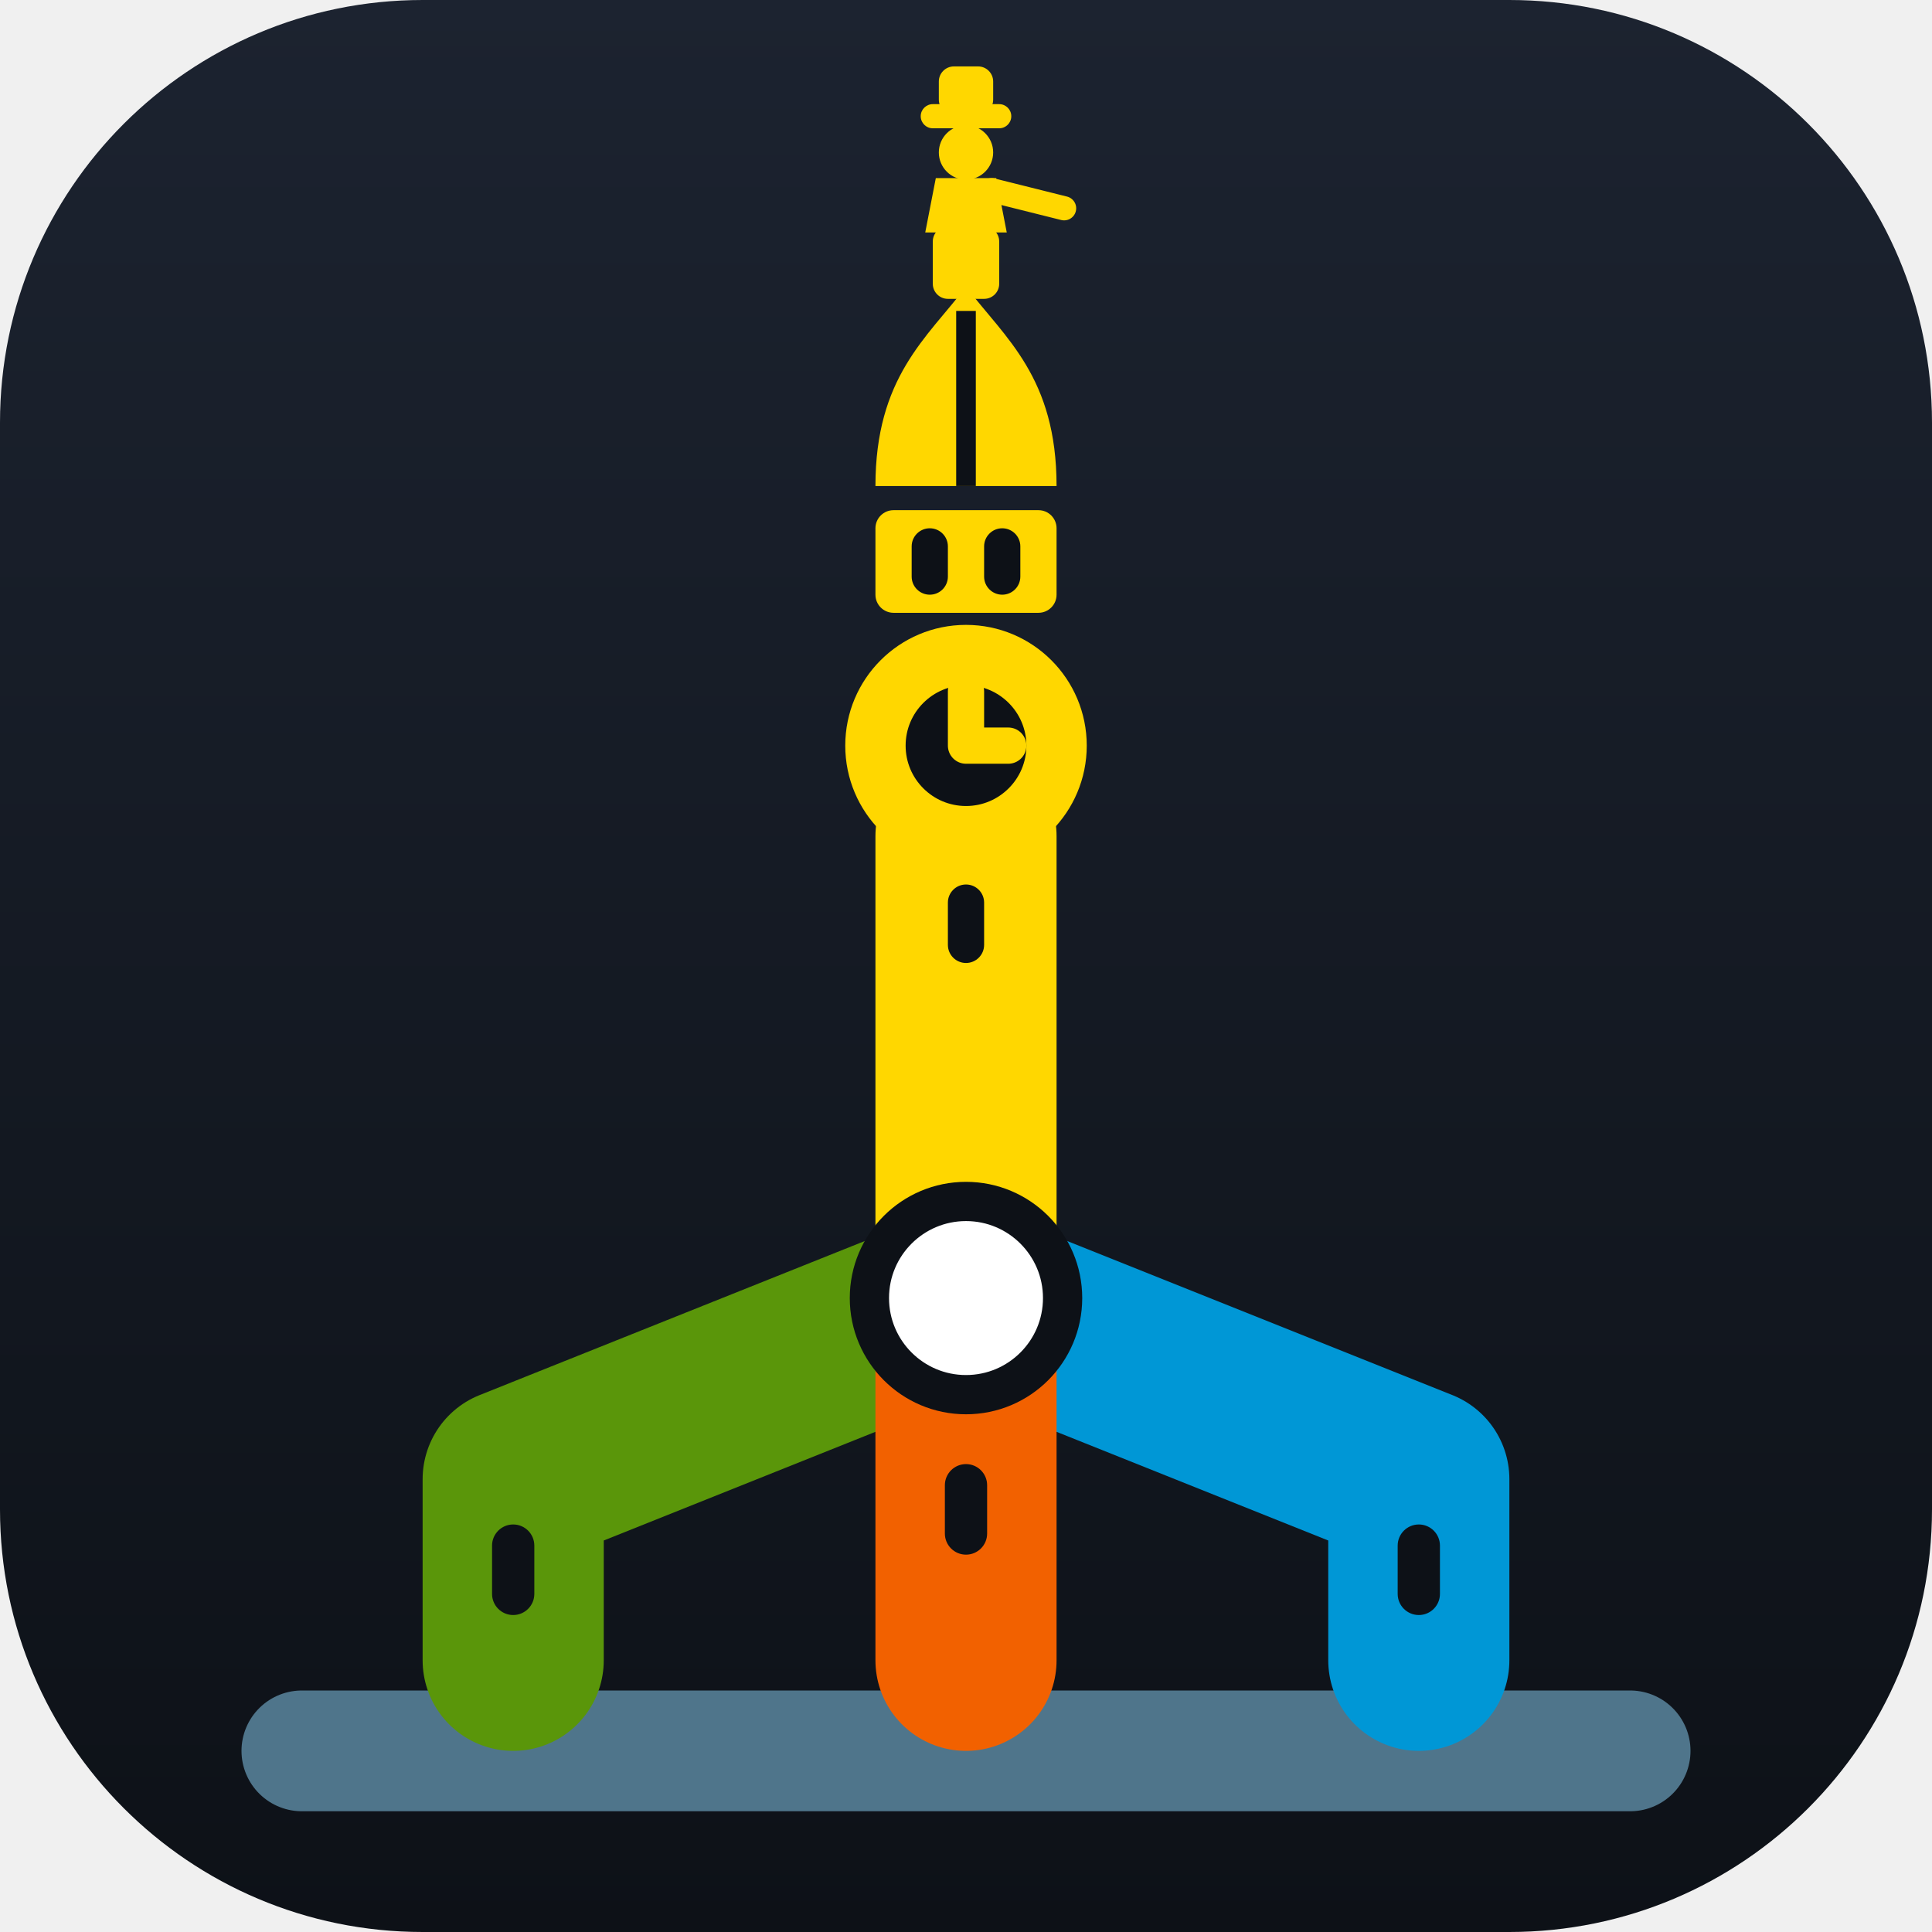
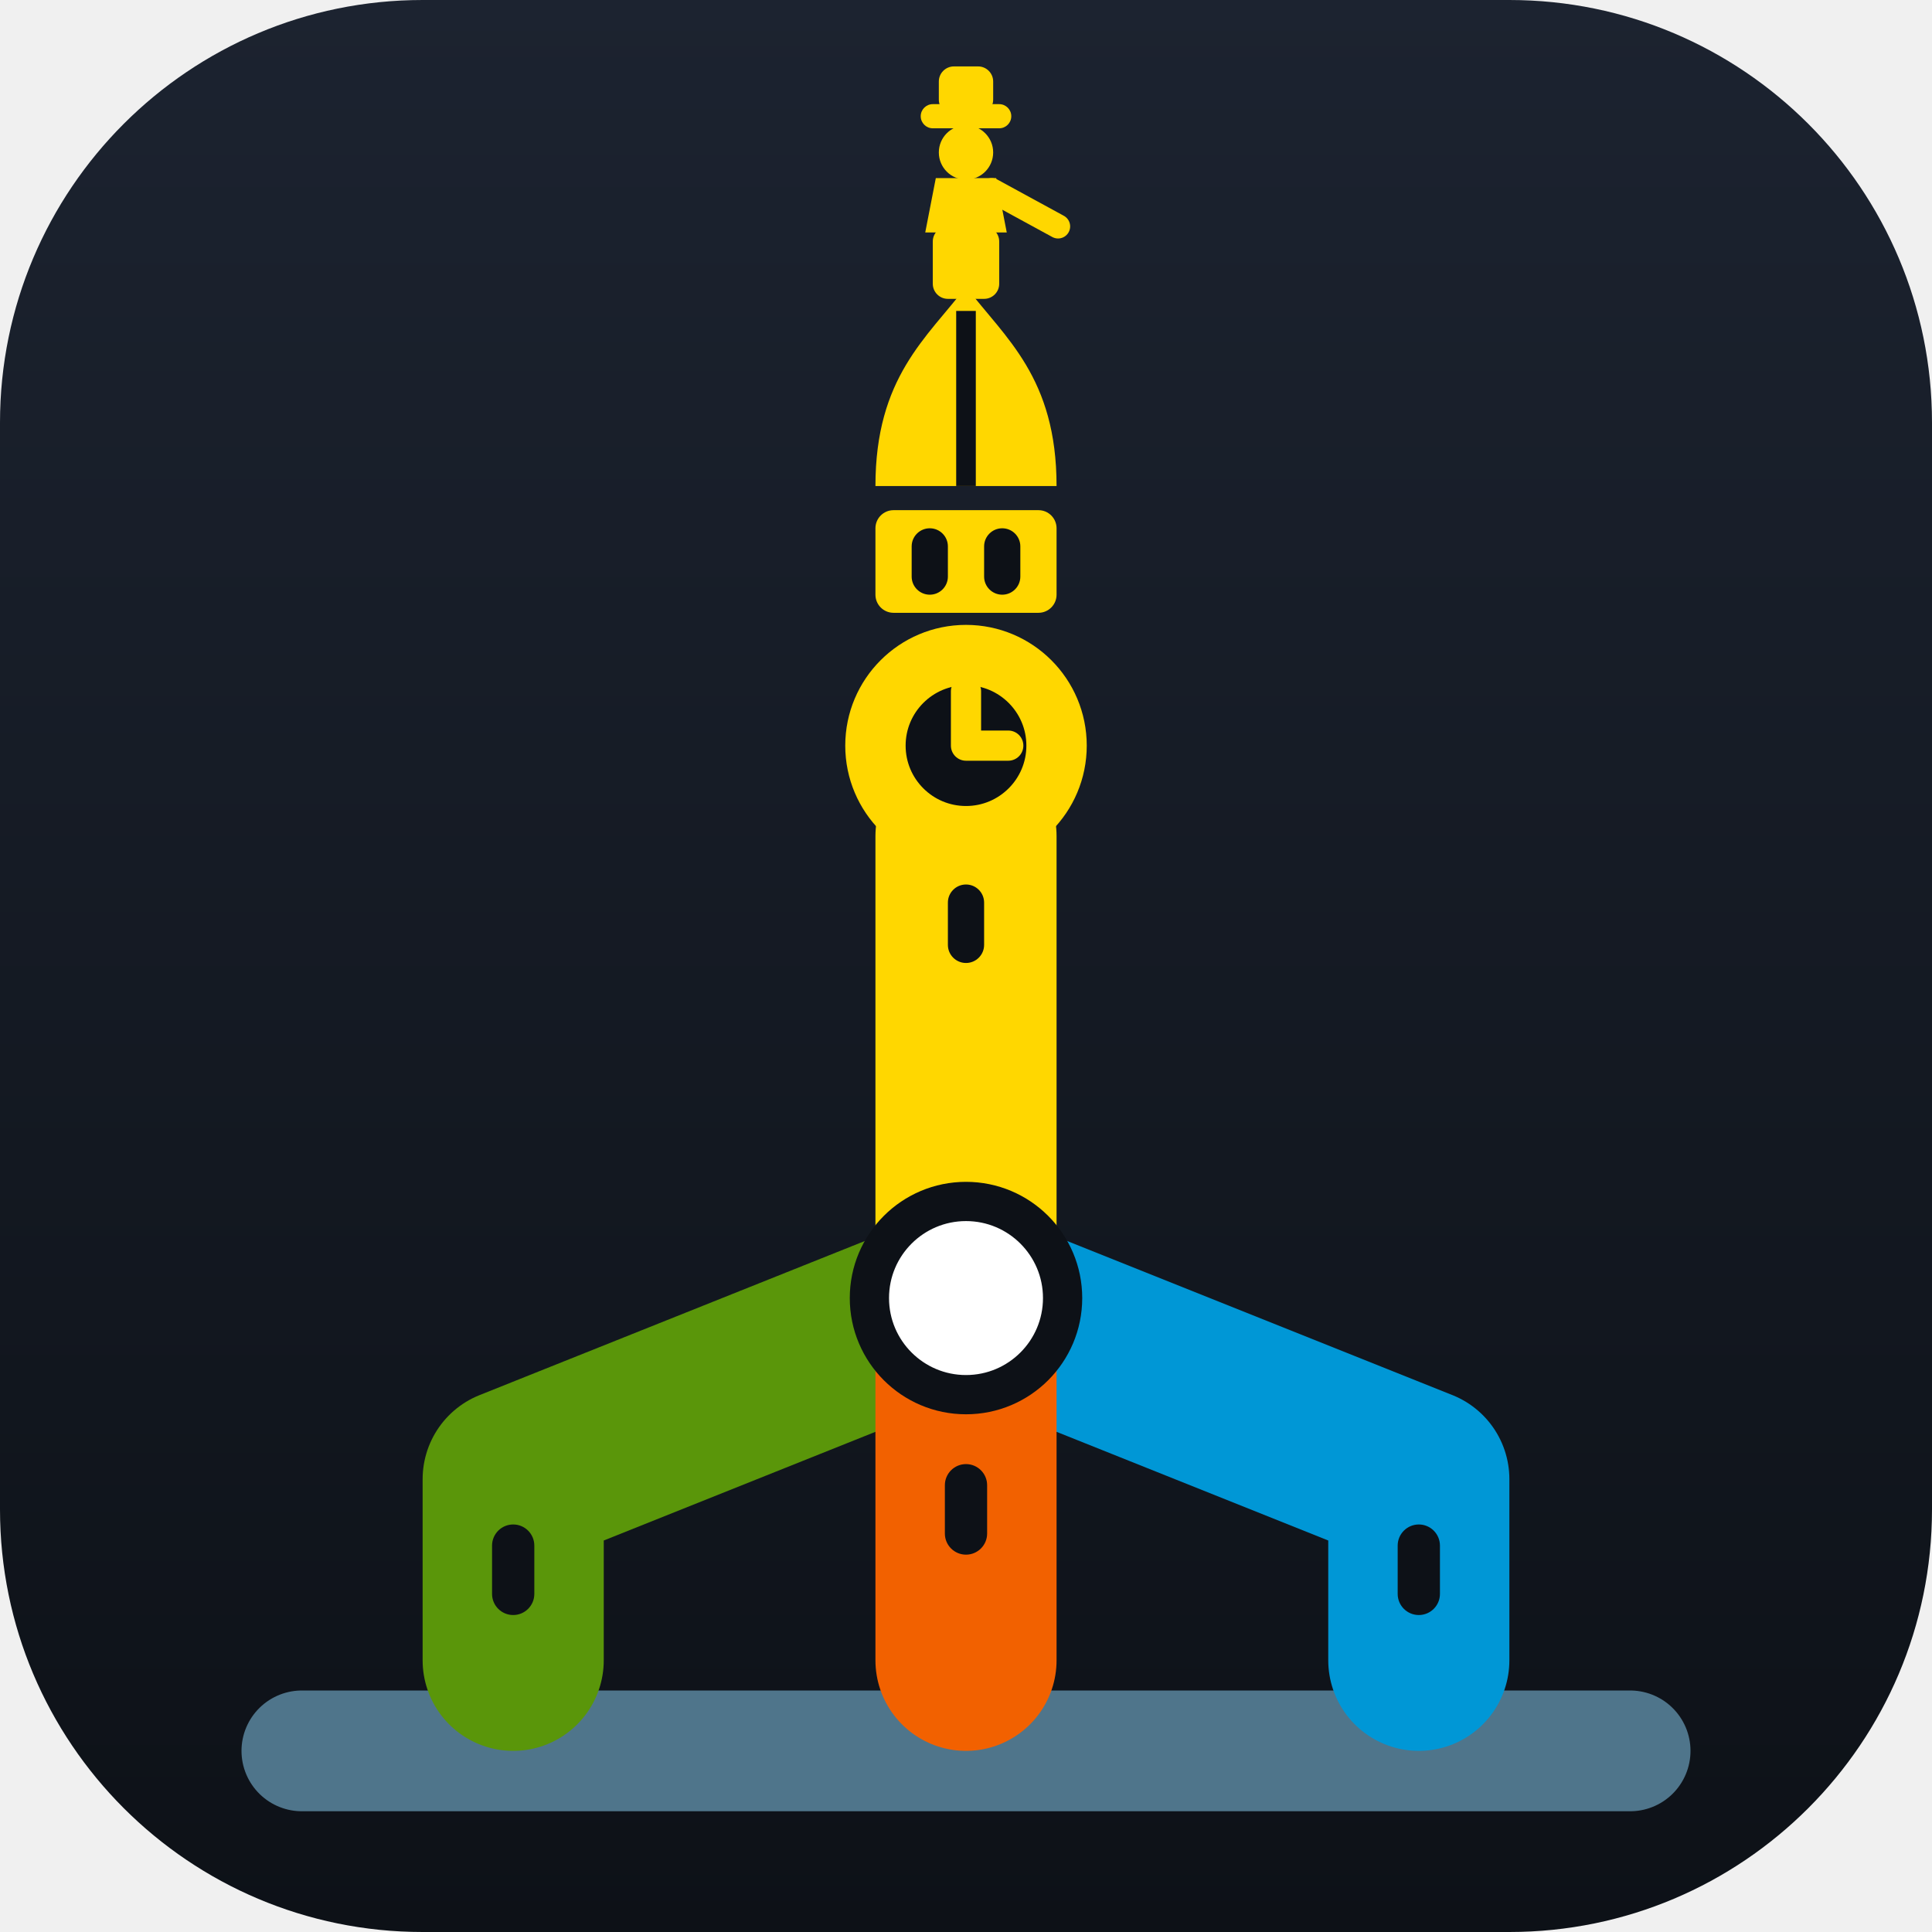
<svg xmlns="http://www.w3.org/2000/svg" viewBox="0 0 64 64">
  <defs>
    <linearGradient id="bg" x1="0" y1="0" x2="0" y2="1">
      <stop offset="0" stop-color="#1c2330" />
      <stop offset="1" stop-color="#0d1117" />
    </linearGradient>
  </defs>
  <rect width="64" height="64" rx="14" fill="url(#bg)" />
  <path d="M10 58h44" stroke="#4F758B" stroke-width="4" stroke-linecap="round" />
  <g stroke-width="6" stroke-linecap="round" stroke-linejoin="round" fill="none">
    <path d="M17 55v-6l15-6" stroke="#5A960A" />
    <path d="M47 55v-6l-15-6" stroke="#0097D6" />
    <path d="M32 55V43" stroke="#F26100" />
  </g>
  <g fill="#0d1117">
    <rect x="16.3" y="50.5" width="1.4" height="3" rx=".7" />
    <rect x="31.3" y="48.5" width="1.4" height="3" rx=".7" />
    <rect x="46.3" y="50.5" width="1.4" height="3" rx=".7" />
  </g>
  <path d="M32 41V27.7" stroke="#FFD700" stroke-width="6" stroke-linecap="round" />
  <rect x="31.4" y="29.3" width="1.2" height="2.6" rx=".6" fill="#0d1117" />
  <circle cx="32" cy="43" r="3.2" fill="#fff" stroke="#0d1117" stroke-width="1.3" />
  <circle cx="32" cy="24.7" r="3" fill="#0d1117" stroke="#FFD700" stroke-width="2" />
  <g stroke="#FFD700" stroke-linecap="round">
-     <path d="M32 24.7v-1.8M32 24.7h1.4" stroke-width="1.2" />
+     <path d="M32 24.7v-1.8M32 24.7h1.4" stroke-width="1" />
  </g>
  <rect x="29" y="16.9" width="6" height="3.4" rx=".6" fill="#FFD700" />
  <g fill="#0d1117">
    <rect x="30.2" y="17.5" width="1.2" height="2.2" rx=".6" />
    <rect x="32.6" y="17.5" width="1.2" height="2.2" rx=".6" />
  </g>
  <path d="M29 16.1C29 12.5 30.7 11.2 32 9.5 33.3 11.2 35 12.5 35 16.1Z" fill="#FFD700" />
  <path d="M32 10.3V16.1" stroke="#0d1117" stroke-width=".65" fill="none" />
  <rect x="30.9" y="7.5" width="2.2" height="2.4" rx=".5" fill="#FFD700" />
  <g fill="#FFD700">
    <rect x="30.5" y="3.45" width="3" height=".8" rx=".4" />
    <rect x="31.1" y="2.2" width="1.8" height="1.6" rx=".5" />
    <circle cx="32" cy="5.05" r=".9" />
    <path d="M31 5.9h2l.35 1.8h-2.7z" />
  </g>
-   <path d="M32.85 6.3l2.4.6" stroke="#FFD700" stroke-width=".8" stroke-linecap="round" />
+   <path d="M32.85 6.3l2.2 1.2" stroke="#FFD700" stroke-width=".8" stroke-linecap="round" />
</svg>
